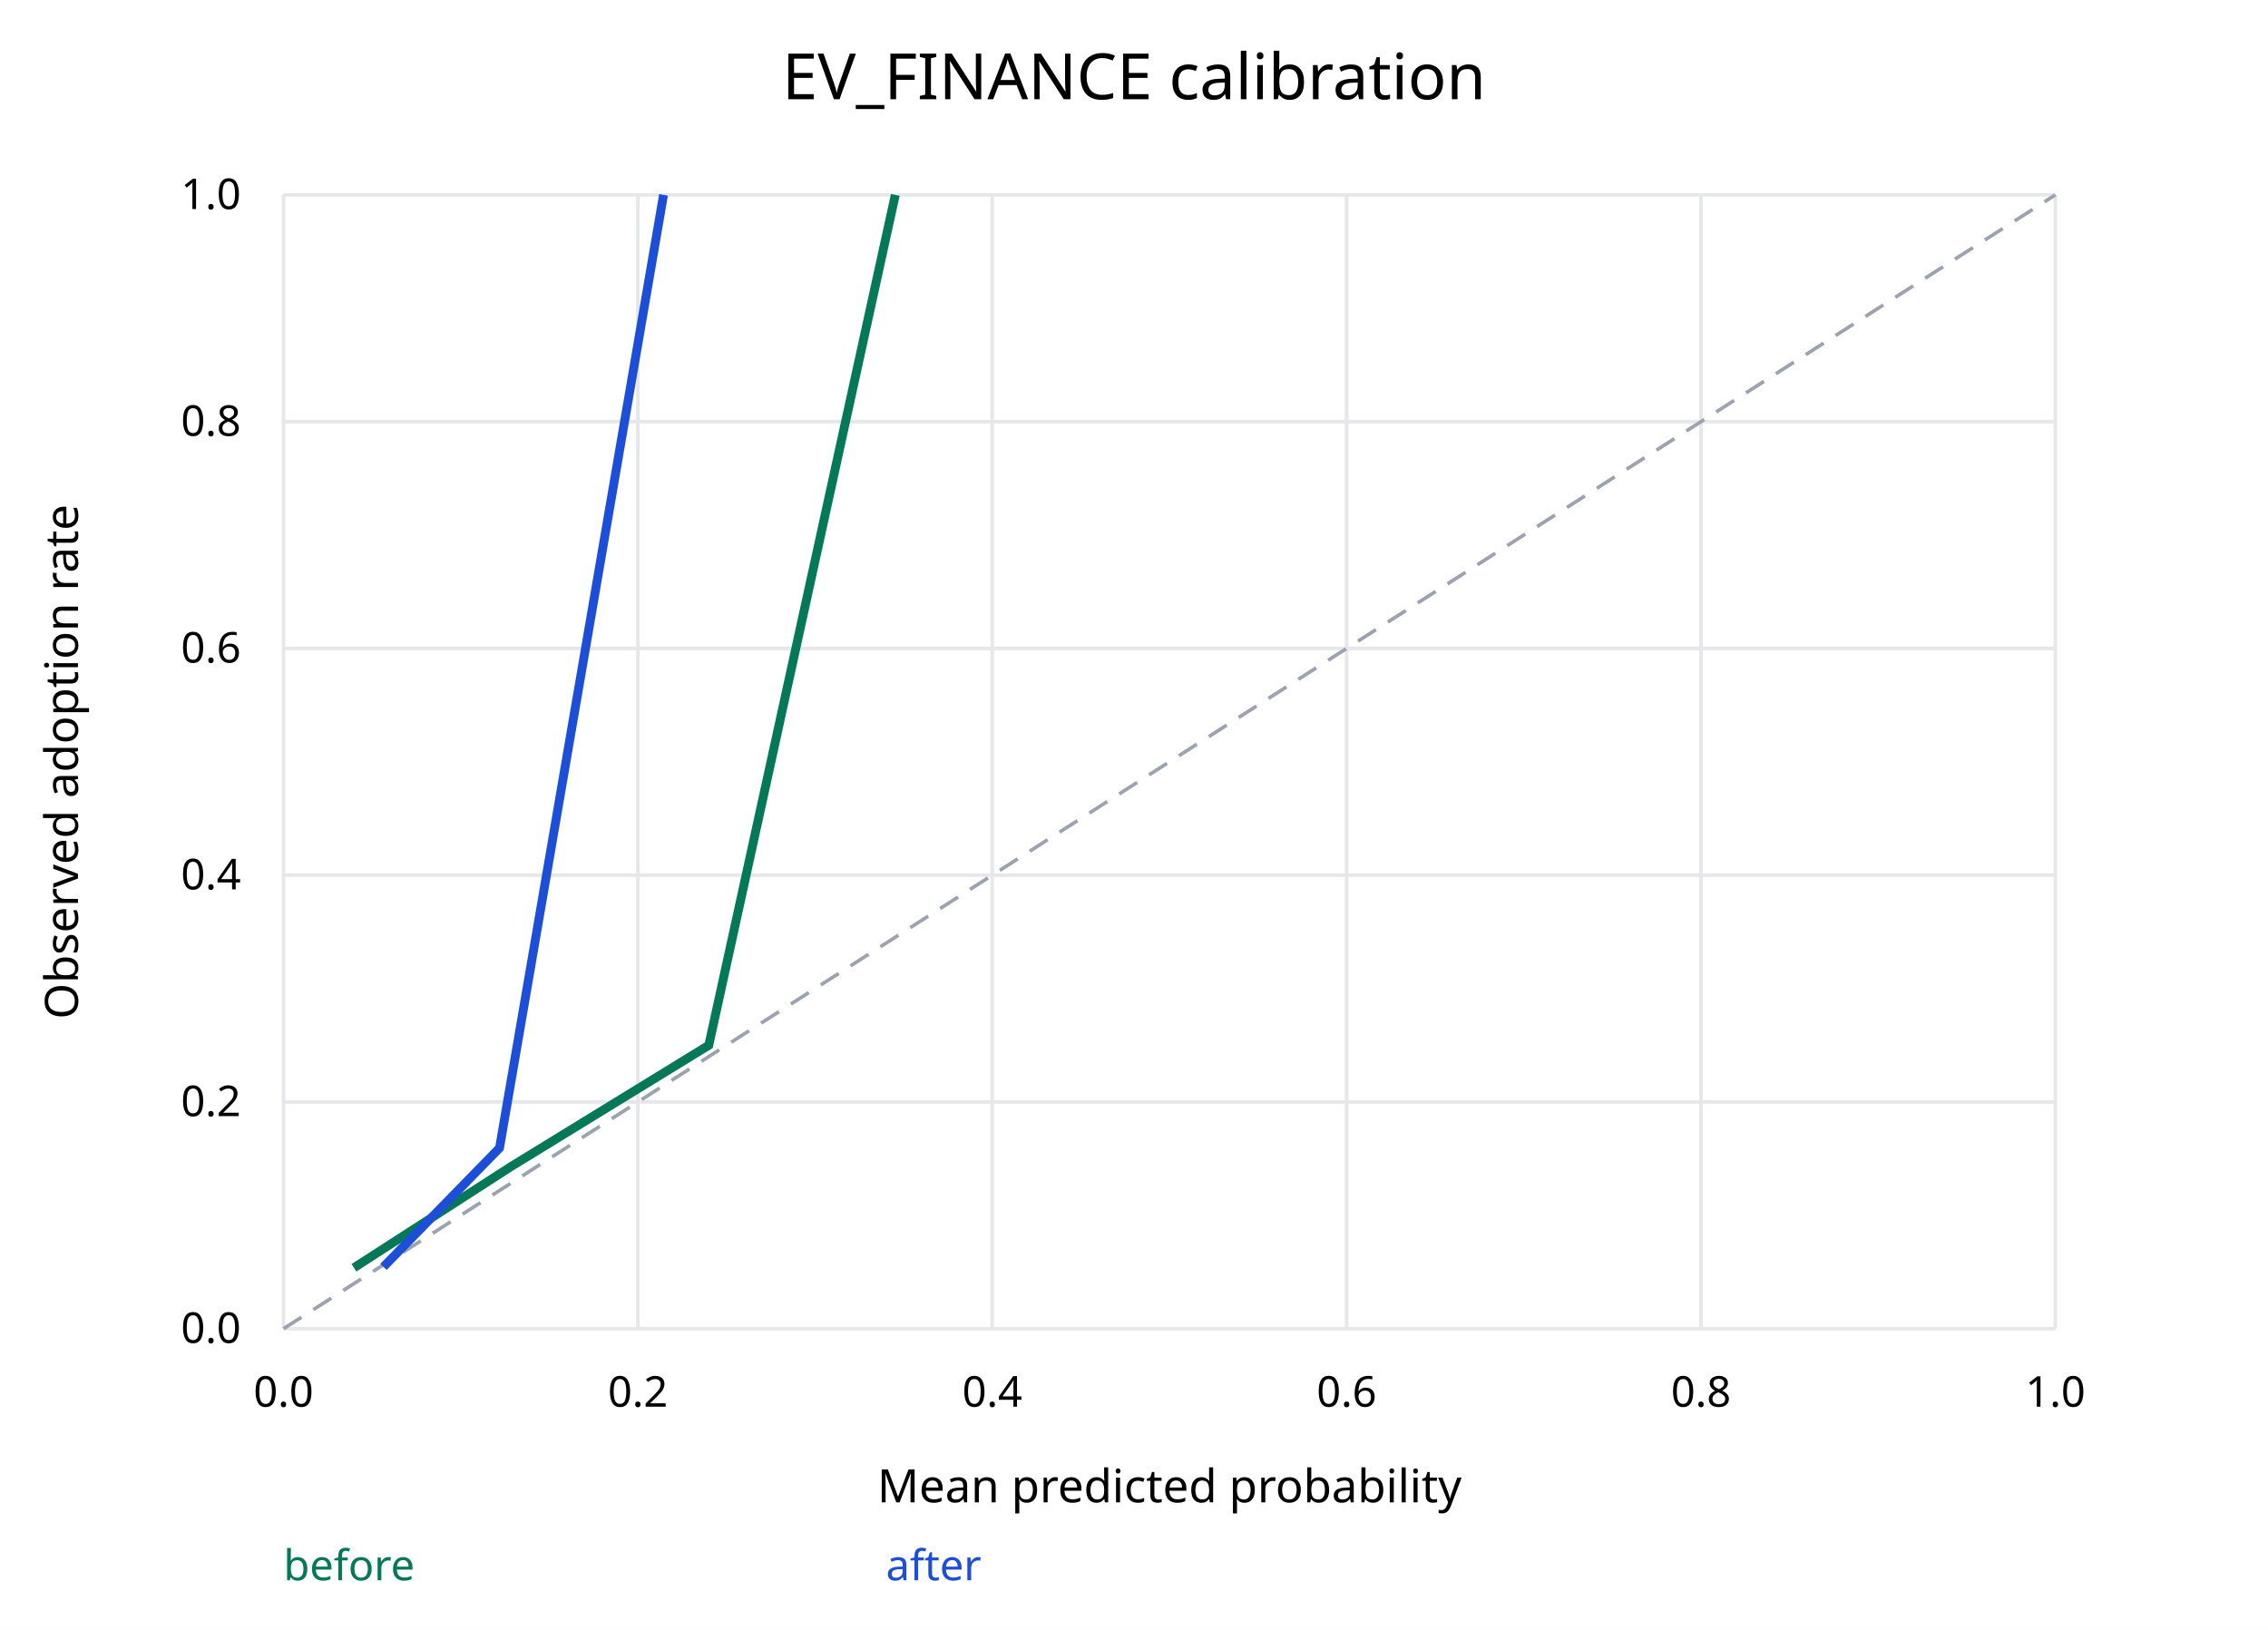
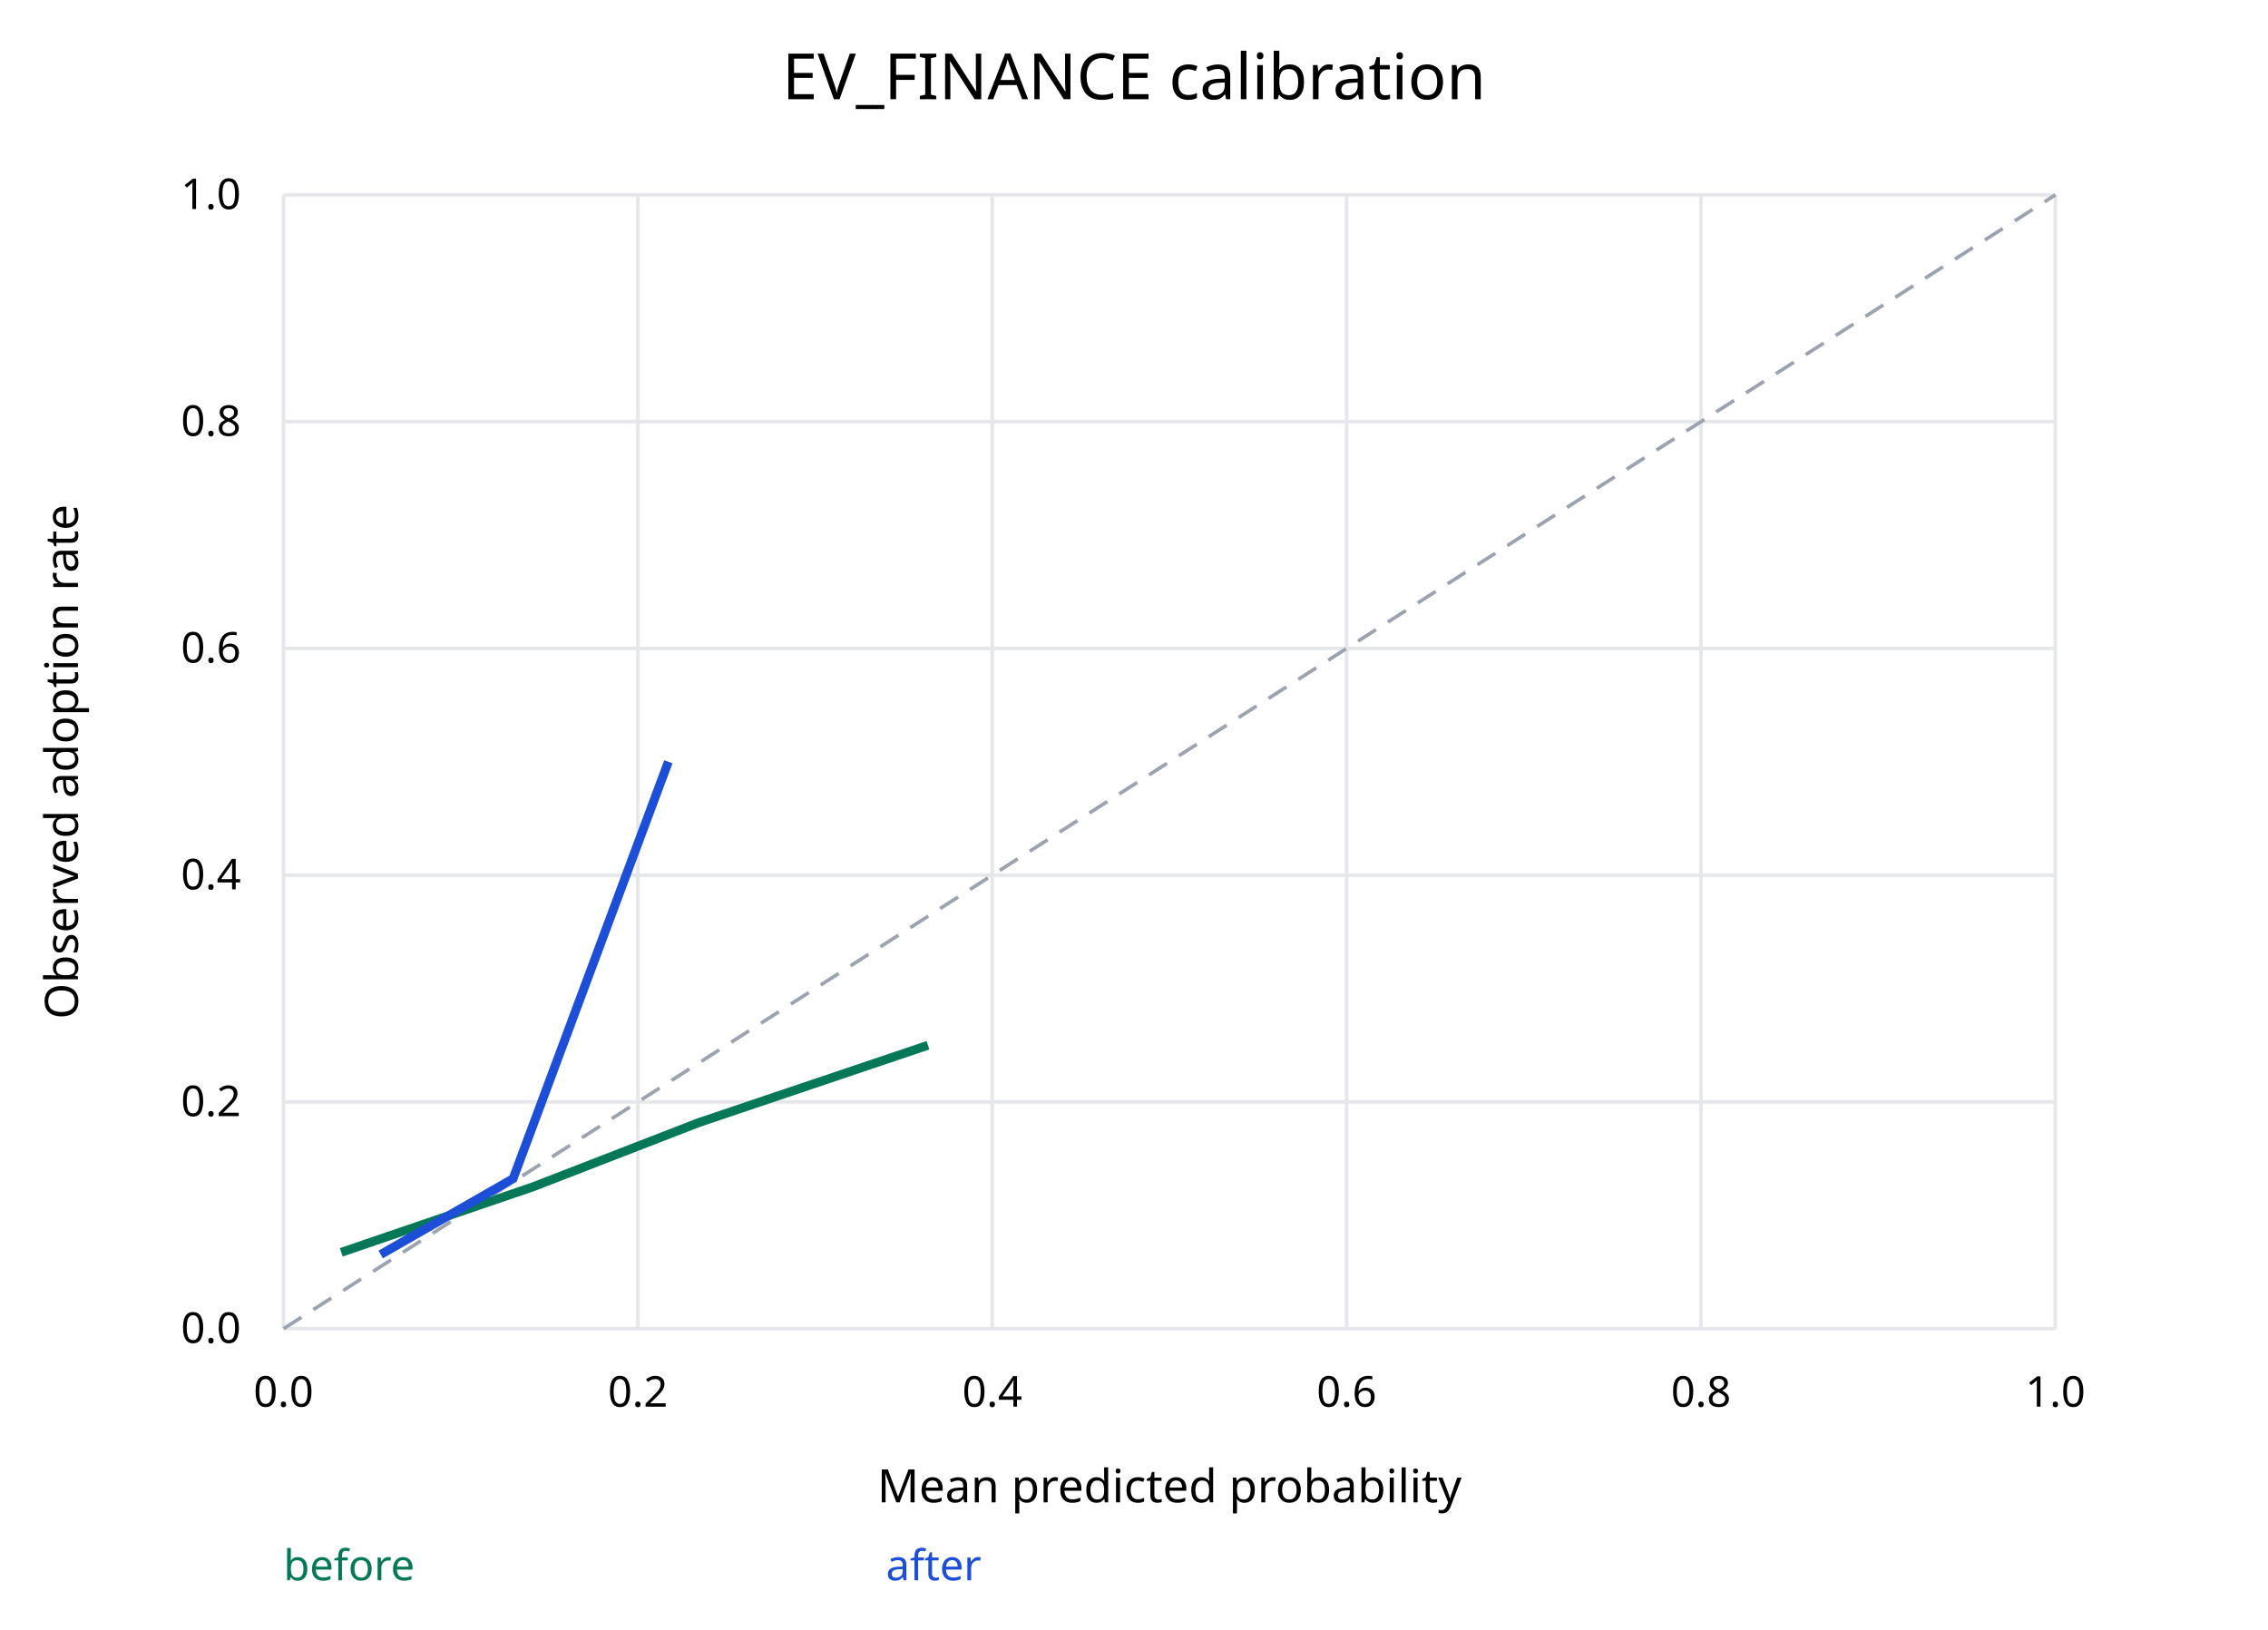
<svg xmlns="http://www.w3.org/2000/svg" width="640" height="460" viewBox="0 0 640 460" role="img" aria-label="EV_FINANCE calibration">
  <rect width="100%" height="100%" fill="white" />
  <text x="320" y="28" text-anchor="middle" font-family="sans-serif" font-size="18">EV_FINANCE calibration</text>
  <path d="M 80.0 55 V 375 M 80 375.0 H 580" stroke="#e5e7eb" fill="none" />
  <text x="80.0" y="397" text-anchor="middle" font-family="sans-serif" font-size="12">0.0</text>
  <text x="68" y="379.0" text-anchor="end" font-family="sans-serif" font-size="12">0.0</text>
  <path d="M 180.0 55 V 375 M 80 311.0 H 580" stroke="#e5e7eb" fill="none" />
  <text x="180.0" y="397" text-anchor="middle" font-family="sans-serif" font-size="12">0.2</text>
  <text x="68" y="315.0" text-anchor="end" font-family="sans-serif" font-size="12">0.2</text>
  <path d="M 280.0 55 V 375 M 80 247.0 H 580" stroke="#e5e7eb" fill="none" />
  <text x="280.0" y="397" text-anchor="middle" font-family="sans-serif" font-size="12">0.4</text>
  <text x="68" y="251.0" text-anchor="end" font-family="sans-serif" font-size="12">0.4</text>
  <path d="M 380.0 55 V 375 M 80 183.0 H 580" stroke="#e5e7eb" fill="none" />
  <text x="380.0" y="397" text-anchor="middle" font-family="sans-serif" font-size="12">0.6</text>
  <text x="68" y="187.0" text-anchor="end" font-family="sans-serif" font-size="12">0.6</text>
  <path d="M 480.0 55 V 375 M 80 119 H 580" stroke="#e5e7eb" fill="none" />
  <text x="480.0" y="397" text-anchor="middle" font-family="sans-serif" font-size="12">0.8</text>
  <text x="68" y="123" text-anchor="end" font-family="sans-serif" font-size="12">0.8</text>
  <path d="M 580.0 55 V 375 M 80 55.0 H 580" stroke="#e5e7eb" fill="none" />
  <text x="580.0" y="397" text-anchor="middle" font-family="sans-serif" font-size="12">1.0</text>
  <text x="68" y="59.0" text-anchor="end" font-family="sans-serif" font-size="12">1.0</text>
  <polyline points="80.00,375.00 580.00,55.00" stroke="#9ca3af" stroke-dasharray="6 4" fill="none" />
-   <polyline points="99.88,357.80 144.12,329.29 200.01,295.00 252.64,55.00" stroke="#047857" stroke-width="2.5" fill="none" />
+   <polyline points="96.30,353.44 150.28,335.00 197.20,316.82 261.86,295.00" stroke="#047857" stroke-width="2.5" fill="none" />
  <text x="80" y="446" fill="#047857" font-family="sans-serif" font-size="12">before</text>
-   <polyline points="108.21,357.55 140.96,323.99 187.24,55.00" stroke="#1d4ed8" stroke-width="2.5" fill="none" />
+   <polyline points="107.43,354.05 144.79,332.65 188.60,215.00" stroke="#1d4ed8" stroke-width="2.5" fill="none" />
  <text x="250" y="446" fill="#1d4ed8" font-family="sans-serif" font-size="12">after</text>
  <text x="330" y="424" text-anchor="middle" font-family="sans-serif" font-size="13">Mean predicted probability</text>
  <text transform="translate(22 215) rotate(-90)" text-anchor="middle" font-family="sans-serif" font-size="13">Observed adoption rate</text>
</svg>
